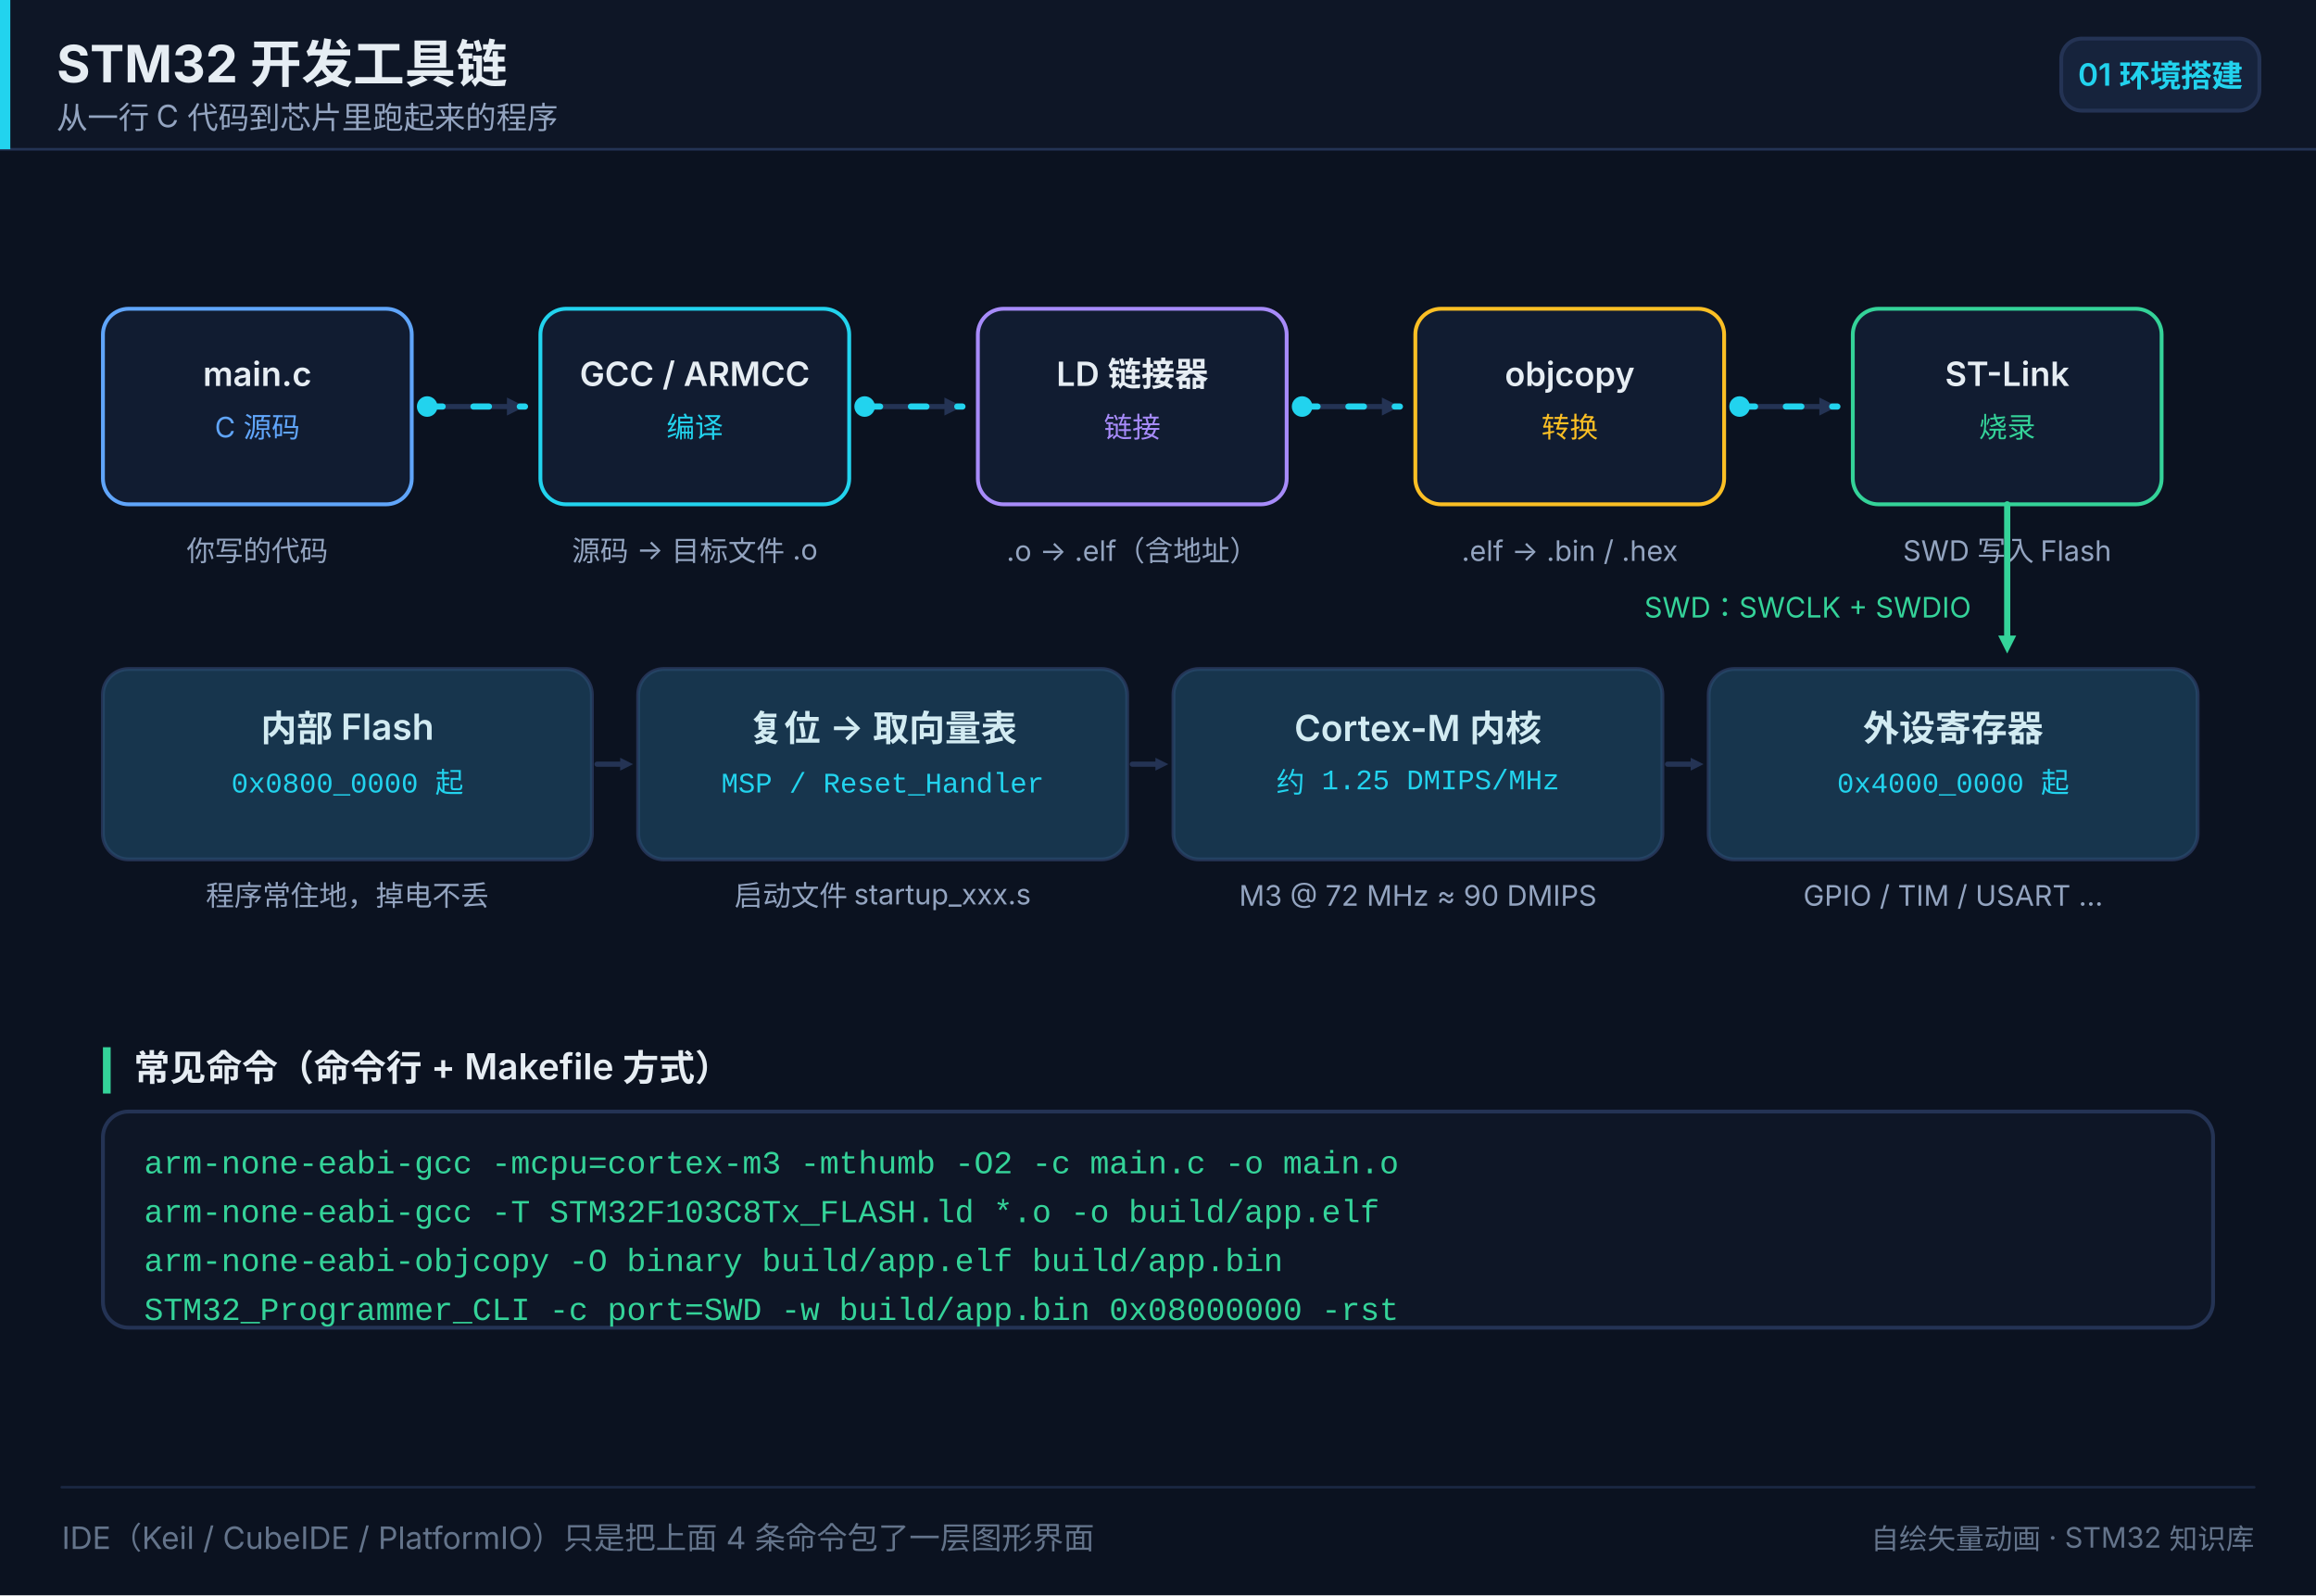
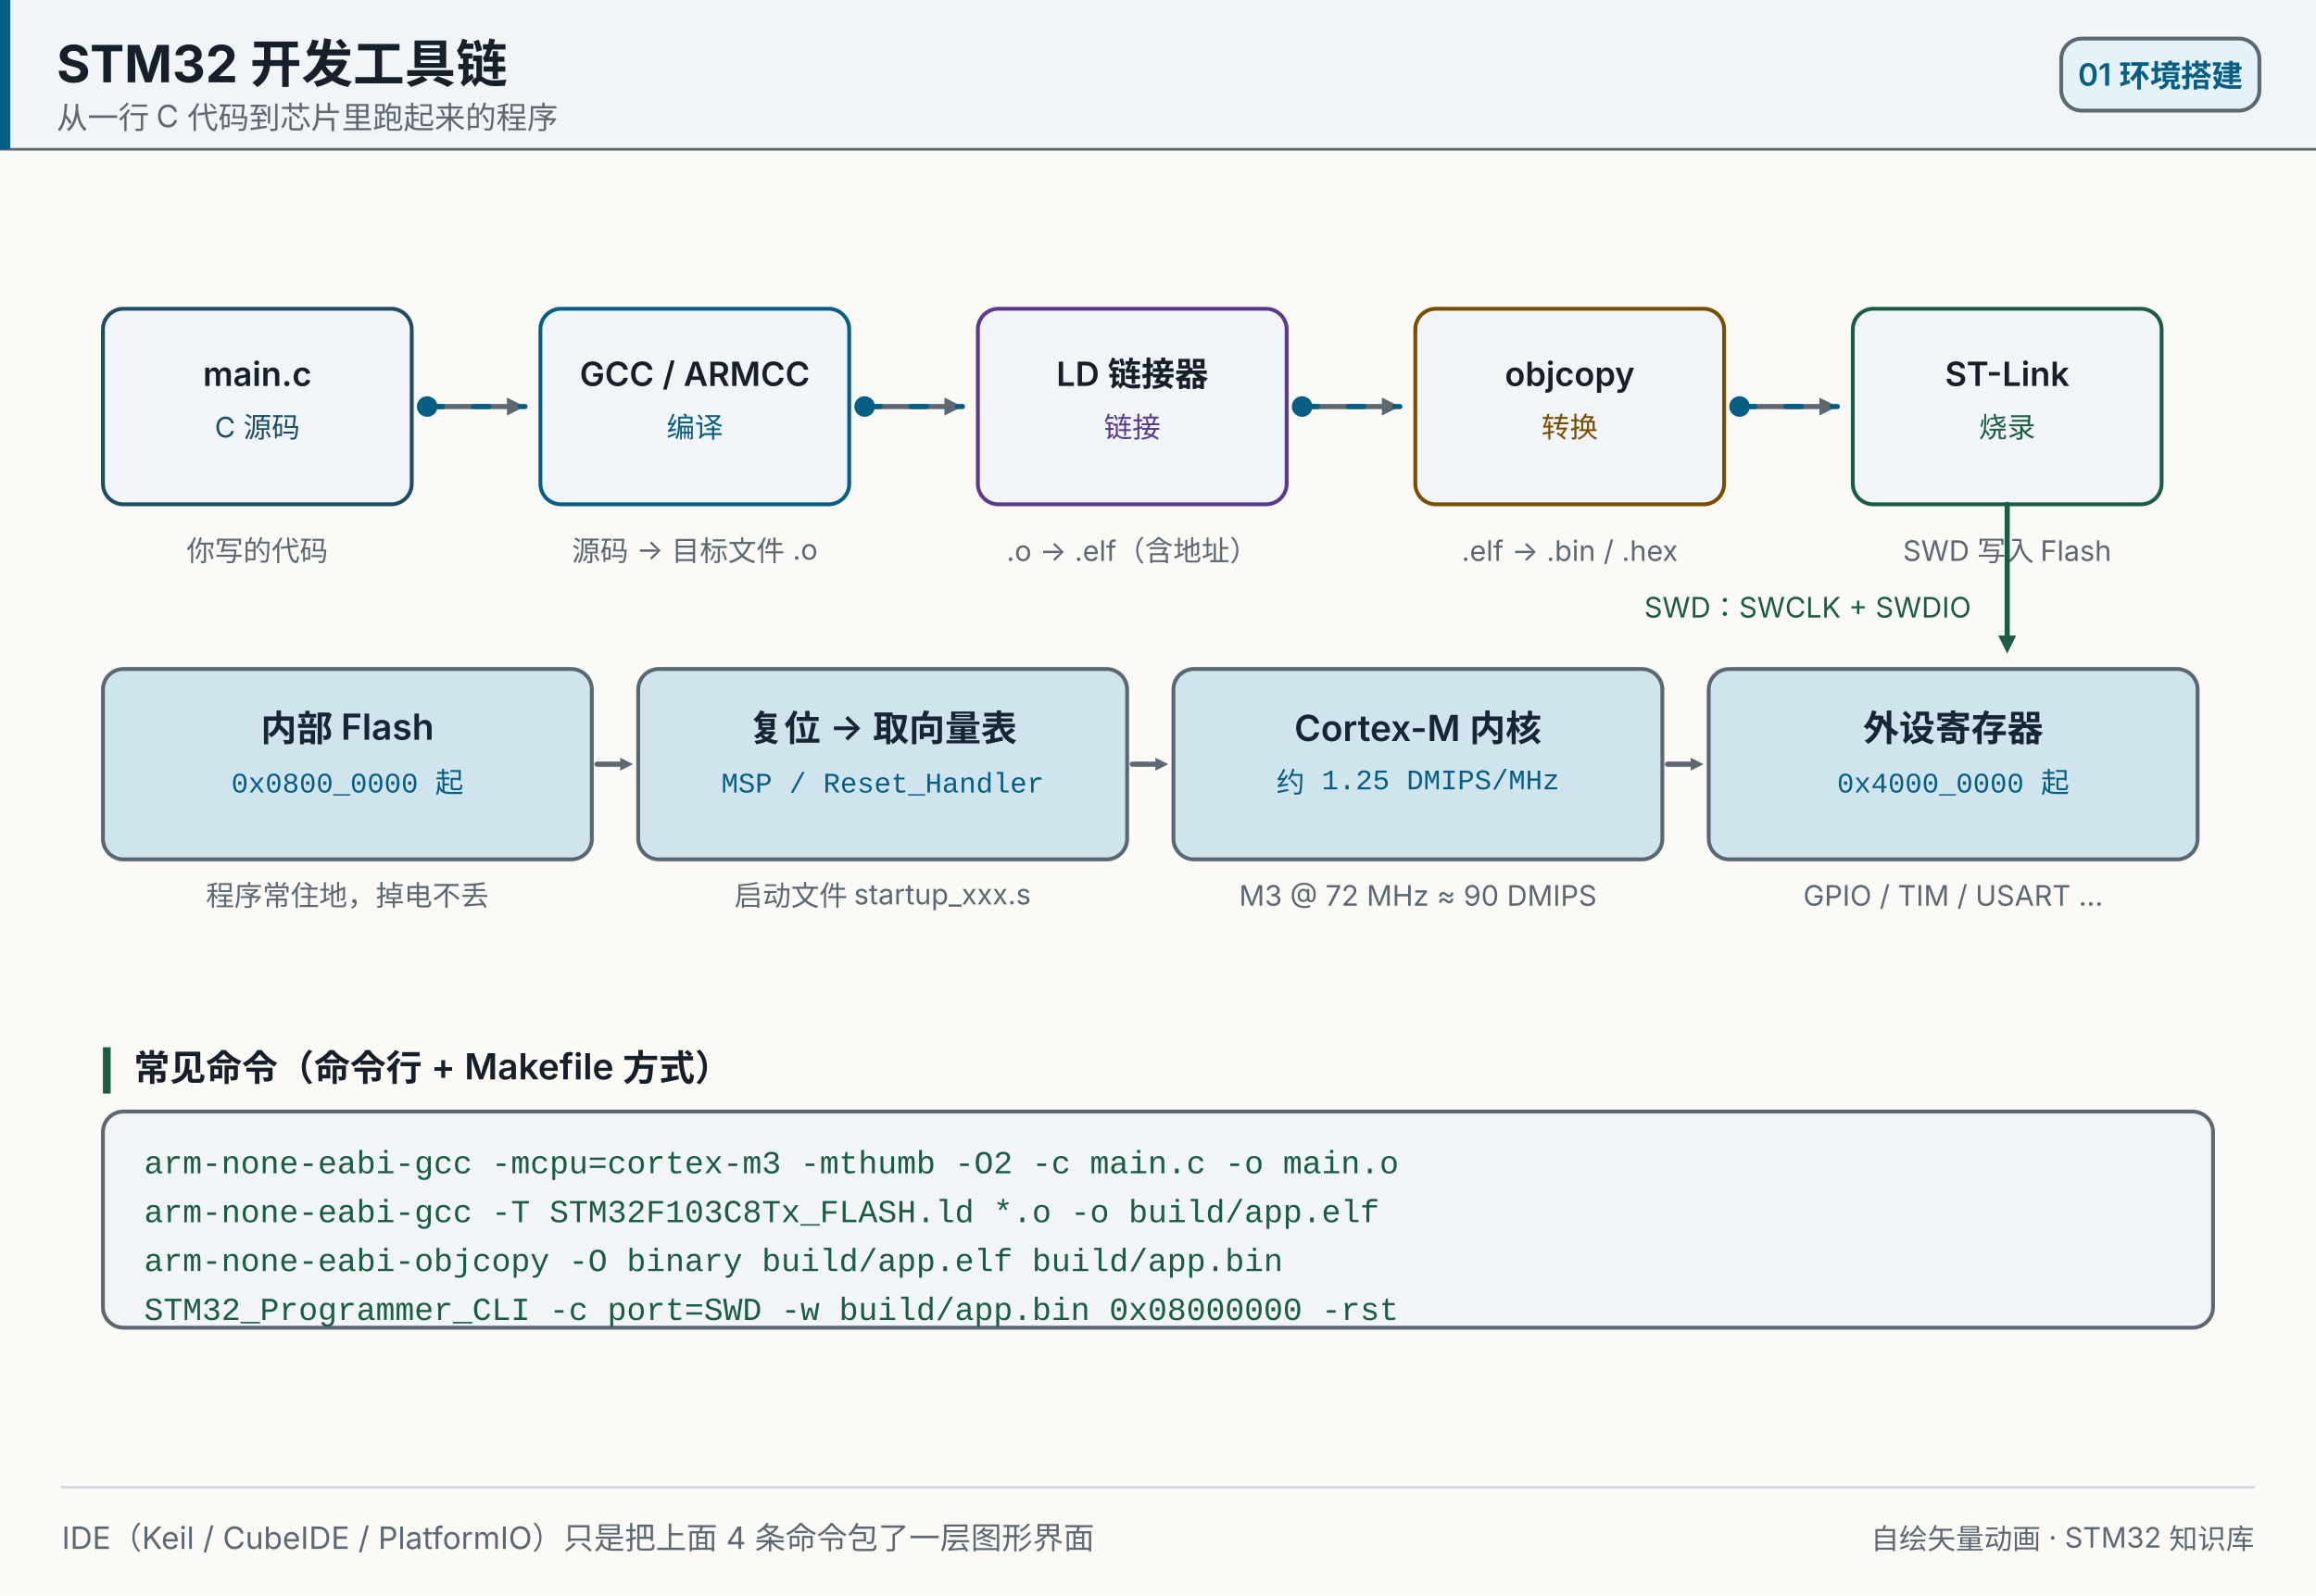
<svg xmlns="http://www.w3.org/2000/svg" width="900" height="620" viewBox="0 0 900 620" role="img" aria-label="STM32 开发工具链">
  <style>

.f0{stroke-dasharray:6 12;animation:f0-flow 1.4s linear infinite;}@keyframes f0-flow{from{stroke-dashoffset:0}to{stroke-dashoffset:-18px}}
@keyframes p0-tx{0%{transform:translateX(0px)}100%{transform:translateX(38px)}}
.p0{animation:p0-tx 1.4s linear infinite 0.00s;}

.f1{stroke-dasharray:6 12;animation:f1-flow 1.4s linear infinite;}@keyframes f1-flow{from{stroke-dashoffset:0}to{stroke-dashoffset:-18px}}
@keyframes p1-tx{0%{transform:translateX(0px)}100%{transform:translateX(38px)}}
.p1{animation:p1-tx 1.4s linear infinite 0.28s;}

.f2{stroke-dasharray:6 12;animation:f2-flow 1.4s linear infinite;}@keyframes f2-flow{from{stroke-dashoffset:0}to{stroke-dashoffset:-18px}}
@keyframes p2-tx{0%{transform:translateX(0px)}100%{transform:translateX(38px)}}
.p2{animation:p2-tx 1.4s linear infinite 0.56s;}

.f3{stroke-dasharray:6 12;animation:f3-flow 1.4s linear infinite;}@keyframes f3-flow{from{stroke-dashoffset:0}to{stroke-dashoffset:-18px}}
@keyframes p3-tx{0%{transform:translateX(0px)}100%{transform:translateX(38px)}}
.p3{animation:p3-tx 1.4s linear infinite 0.84s;}
@keyframes t0-flash{0%,0.00%{opacity:0.08}0.30%,5.50%{opacity:0.42}5.80%,100%{opacity:0.08}}
.t0{animation:t0-flash 4.0s linear infinite;}
@keyframes t1-flash{0%,25.00%{opacity:0.08}25.30%,30.50%{opacity:0.42}30.80%,100%{opacity:0.08}}
.t1{animation:t1-flash 4.0s linear infinite;}
@keyframes t2-flash{0%,50.00%{opacity:0.08}50.30%,55.50%{opacity:0.42}55.80%,100%{opacity:0.08}}
.t2{animation:t2-flash 4.0s linear infinite;}
@keyframes t3-flash{0%,75.00%{opacity:0.08}75.30%,80.50%{opacity:0.42}80.80%,100%{opacity:0.08}}
.t3{animation:t3-flash 4.0s linear infinite;}
</style>
-   <rect x="0" y="0" width="900" height="620" fill="#0b1220" />
-   <rect x="0" y="0" width="900" height="58" fill="#0e1626" opacity="1" />
-   <line x1="0" y1="58" x2="900" y2="58" stroke="#243354" stroke-width="1" stroke-linecap="round" opacity="1" />
-   <rect x="0" y="0" width="4" height="58" fill="#22d3ee" opacity="1" />
-   <text x="22" y="32" font-size="20" fill="#e6edf3" text-anchor="start" opacity="1" font-family="'PingFang SC','Hiragino Sans GB','Microsoft YaHei',system-ui,-apple-system,'Segoe UI',sans-serif" font-weight="700">STM32 开发工具链</text>
-   <text x="22" y="50" font-size="12" fill="#93a4c0" text-anchor="start" opacity="1" font-family="'PingFang SC','Hiragino Sans GB','Microsoft YaHei',system-ui,-apple-system,'Segoe UI',sans-serif">从一行 C 代码到芯片里跑起来的程序</text>
-   <rect x="801" y="15" width="77" height="28" fill="#16233c" opacity="1" rx="8" stroke="#243354" stroke-width="1.5" />
-   <text x="839.5" y="33.32" font-size="12" fill="#22d3ee" text-anchor="middle" opacity="1" font-family="'PingFang SC','Hiragino Sans GB','Microsoft YaHei',system-ui,-apple-system,'Segoe UI',sans-serif" font-weight="600">01 环境搭建</text>
-   <rect x="40" y="120" width="120" height="76" fill="#111c31" opacity="1" rx="10" stroke="#60a5fa" stroke-width="1.5" />
-   <text x="100" y="150" font-size="13" fill="#e6edf3" text-anchor="middle" opacity="1" font-family="'PingFang SC','Hiragino Sans GB','Microsoft YaHei',system-ui,-apple-system,'Segoe UI',sans-serif" font-weight="600">main.c</text>
-   <text x="100" y="170" font-size="11" fill="#60a5fa" text-anchor="middle" opacity="1" font-family="'PingFang SC','Hiragino Sans GB','Microsoft YaHei',system-ui,-apple-system,'Segoe UI',sans-serif">C 源码</text>
-   <text x="100" y="218" font-size="11" fill="#93a4c0" text-anchor="middle" opacity="1" font-family="'PingFang SC','Hiragino Sans GB','Microsoft YaHei',system-ui,-apple-system,'Segoe UI',sans-serif">你写的代码</text>
-   <line x1="166" y1="158" x2="197" y2="158" stroke="#243354" stroke-width="2" stroke-linecap="round" opacity="1" />
-   <polygon points="204.00,158.00 197.00,161.50 197.00,154.50" fill="#243354" opacity="1" />
-   <line x1="166" y1="158" x2="204" y2="158" stroke="#22d3ee" stroke-width="2.4" stroke-linecap="round" opacity="1" class="f0" />
-   <circle cx="166" cy="158" r="4" fill="#22d3ee" opacity="1" class="p0" />
-   <rect x="210" y="120" width="120" height="76" fill="#111c31" opacity="1" rx="10" stroke="#22d3ee" stroke-width="1.5" />
-   <text x="270" y="150" font-size="13" fill="#e6edf3" text-anchor="middle" opacity="1" font-family="'PingFang SC','Hiragino Sans GB','Microsoft YaHei',system-ui,-apple-system,'Segoe UI',sans-serif" font-weight="600">GCC / ARMCC</text>
-   <text x="270" y="170" font-size="11" fill="#22d3ee" text-anchor="middle" opacity="1" font-family="'PingFang SC','Hiragino Sans GB','Microsoft YaHei',system-ui,-apple-system,'Segoe UI',sans-serif">编译</text>
-   <text x="270" y="218" font-size="11" fill="#93a4c0" text-anchor="middle" opacity="1" font-family="'PingFang SC','Hiragino Sans GB','Microsoft YaHei',system-ui,-apple-system,'Segoe UI',sans-serif">源码 → 目标文件 .o</text>
-   <line x1="336" y1="158" x2="367" y2="158" stroke="#243354" stroke-width="2" stroke-linecap="round" opacity="1" />
-   <polygon points="374.00,158.00 367.00,161.50 367.00,154.50" fill="#243354" opacity="1" />
-   <line x1="336" y1="158" x2="374" y2="158" stroke="#22d3ee" stroke-width="2.4" stroke-linecap="round" opacity="1" class="f1" />
-   <circle cx="336" cy="158" r="4" fill="#22d3ee" opacity="1" class="p1" />
-   <rect x="380" y="120" width="120" height="76" fill="#111c31" opacity="1" rx="10" stroke="#a78bfa" stroke-width="1.5" />
-   <text x="440" y="150" font-size="13" fill="#e6edf3" text-anchor="middle" opacity="1" font-family="'PingFang SC','Hiragino Sans GB','Microsoft YaHei',system-ui,-apple-system,'Segoe UI',sans-serif" font-weight="600">LD 链接器</text>
-   <text x="440" y="170" font-size="11" fill="#a78bfa" text-anchor="middle" opacity="1" font-family="'PingFang SC','Hiragino Sans GB','Microsoft YaHei',system-ui,-apple-system,'Segoe UI',sans-serif">链接</text>
-   <text x="440" y="218" font-size="11" fill="#93a4c0" text-anchor="middle" opacity="1" font-family="'PingFang SC','Hiragino Sans GB','Microsoft YaHei',system-ui,-apple-system,'Segoe UI',sans-serif">.o → .elf（含地址）</text>
-   <line x1="506" y1="158" x2="537" y2="158" stroke="#243354" stroke-width="2" stroke-linecap="round" opacity="1" />
-   <polygon points="544.00,158.00 537.00,161.50 537.00,154.50" fill="#243354" opacity="1" />
-   <line x1="506" y1="158" x2="544" y2="158" stroke="#22d3ee" stroke-width="2.4" stroke-linecap="round" opacity="1" class="f2" />
-   <circle cx="506" cy="158" r="4" fill="#22d3ee" opacity="1" class="p2" />
-   <rect x="550" y="120" width="120" height="76" fill="#111c31" opacity="1" rx="10" stroke="#fbbf24" stroke-width="1.5" />
-   <text x="610" y="150" font-size="13" fill="#e6edf3" text-anchor="middle" opacity="1" font-family="'PingFang SC','Hiragino Sans GB','Microsoft YaHei',system-ui,-apple-system,'Segoe UI',sans-serif" font-weight="600">objcopy</text>
-   <text x="610" y="170" font-size="11" fill="#fbbf24" text-anchor="middle" opacity="1" font-family="'PingFang SC','Hiragino Sans GB','Microsoft YaHei',system-ui,-apple-system,'Segoe UI',sans-serif">转换</text>
-   <text x="610" y="218" font-size="11" fill="#93a4c0" text-anchor="middle" opacity="1" font-family="'PingFang SC','Hiragino Sans GB','Microsoft YaHei',system-ui,-apple-system,'Segoe UI',sans-serif">.elf → .bin / .hex</text>
-   <line x1="676" y1="158" x2="707" y2="158" stroke="#243354" stroke-width="2" stroke-linecap="round" opacity="1" />
-   <polygon points="714.00,158.00 707.00,161.50 707.00,154.50" fill="#243354" opacity="1" />
-   <line x1="676" y1="158" x2="714" y2="158" stroke="#22d3ee" stroke-width="2.4" stroke-linecap="round" opacity="1" class="f3" />
-   <circle cx="676" cy="158" r="4" fill="#22d3ee" opacity="1" class="p3" />
-   <rect x="720" y="120" width="120" height="76" fill="#111c31" opacity="1" rx="10" stroke="#34d399" stroke-width="1.5" />
-   <text x="780" y="150" font-size="13" fill="#e6edf3" text-anchor="middle" opacity="1" font-family="'PingFang SC','Hiragino Sans GB','Microsoft YaHei',system-ui,-apple-system,'Segoe UI',sans-serif" font-weight="600">ST-Link</text>
-   <text x="780" y="170" font-size="11" fill="#34d399" text-anchor="middle" opacity="1" font-family="'PingFang SC','Hiragino Sans GB','Microsoft YaHei',system-ui,-apple-system,'Segoe UI',sans-serif">烧录</text>
-   <text x="780" y="218" font-size="11" fill="#93a4c0" text-anchor="middle" opacity="1" font-family="'PingFang SC','Hiragino Sans GB','Microsoft YaHei',system-ui,-apple-system,'Segoe UI',sans-serif">SWD 写入 Flash</text>
-   <line x1="780" y1="196" x2="780" y2="247" stroke="#34d399" stroke-width="2.4" stroke-linecap="round" opacity="1" />
-   <polygon points="780.00,254.00 776.50,247.00 783.50,247.00" fill="#34d399" opacity="1" />
-   <text x="766" y="240" font-size="11" fill="#34d399" text-anchor="end" opacity="1" font-family="'PingFang SC','Hiragino Sans GB','Microsoft YaHei',system-ui,-apple-system,'Segoe UI',sans-serif">SWD：SWCLK + SWDIO</text>
-   <rect x="40" y="260" width="190" height="74" fill="#16233c" opacity="1" rx="10" stroke="#243354" stroke-width="1.5" />
-   <text x="135" y="288" font-size="14" fill="#e6edf3" text-anchor="middle" opacity="1" font-family="'PingFang SC','Hiragino Sans GB','Microsoft YaHei',system-ui,-apple-system,'Segoe UI',sans-serif" font-weight="600">内部 Flash</text>
-   <text x="135" y="308" font-size="11" fill="#22d3ee" text-anchor="middle" opacity="1" font-family="ui-monospace,SFMono-Regular,'JetBrains Mono',Consolas,'Courier New',monospace">0x0800_0000 起</text>
-   <text x="135" y="352" font-size="11" fill="#93a4c0" text-anchor="middle" opacity="1" font-family="'PingFang SC','Hiragino Sans GB','Microsoft YaHei',system-ui,-apple-system,'Segoe UI',sans-serif">程序常住地，掉电不丢</text>
-   <line x1="232" y1="297" x2="241" y2="297" stroke="#243354" stroke-width="2" stroke-linecap="round" opacity="1" />
-   <polygon points="246.00,297.00 241.00,299.50 241.00,294.50" fill="#243354" opacity="1" />
-   <rect x="248" y="260" width="190" height="74" fill="#16233c" opacity="1" rx="10" stroke="#243354" stroke-width="1.5" />
-   <text x="343" y="288" font-size="14" fill="#e6edf3" text-anchor="middle" opacity="1" font-family="'PingFang SC','Hiragino Sans GB','Microsoft YaHei',system-ui,-apple-system,'Segoe UI',sans-serif" font-weight="600">复位 → 取向量表</text>
-   <text x="343" y="308" font-size="11" fill="#22d3ee" text-anchor="middle" opacity="1" font-family="ui-monospace,SFMono-Regular,'JetBrains Mono',Consolas,'Courier New',monospace">MSP / Reset_Handler</text>
-   <text x="343" y="352" font-size="11" fill="#93a4c0" text-anchor="middle" opacity="1" font-family="'PingFang SC','Hiragino Sans GB','Microsoft YaHei',system-ui,-apple-system,'Segoe UI',sans-serif">启动文件 startup_xxx.s</text>
-   <line x1="440" y1="297" x2="449" y2="297" stroke="#243354" stroke-width="2" stroke-linecap="round" opacity="1" />
-   <polygon points="454.00,297.00 449.00,299.50 449.00,294.50" fill="#243354" opacity="1" />
-   <rect x="456" y="260" width="190" height="74" fill="#16233c" opacity="1" rx="10" stroke="#243354" stroke-width="1.5" />
-   <text x="551" y="288" font-size="14" fill="#e6edf3" text-anchor="middle" opacity="1" font-family="'PingFang SC','Hiragino Sans GB','Microsoft YaHei',system-ui,-apple-system,'Segoe UI',sans-serif" font-weight="600">Cortex-M 内核</text>
-   <text x="551" y="308" font-size="11" fill="#22d3ee" text-anchor="middle" opacity="1" font-family="ui-monospace,SFMono-Regular,'JetBrains Mono',Consolas,'Courier New',monospace">约 1.25 DMIPS/MHz</text>
-   <text x="551" y="352" font-size="11" fill="#93a4c0" text-anchor="middle" opacity="1" font-family="'PingFang SC','Hiragino Sans GB','Microsoft YaHei',system-ui,-apple-system,'Segoe UI',sans-serif">M3 @ 72 MHz ≈ 90 DMIPS</text>
-   <line x1="648" y1="297" x2="657" y2="297" stroke="#243354" stroke-width="2" stroke-linecap="round" opacity="1" />
-   <polygon points="662.00,297.00 657.00,299.50 657.00,294.50" fill="#243354" opacity="1" />
-   <rect x="664" y="260" width="190" height="74" fill="#16233c" opacity="1" rx="10" stroke="#243354" stroke-width="1.5" />
-   <text x="759" y="288" font-size="14" fill="#e6edf3" text-anchor="middle" opacity="1" font-family="'PingFang SC','Hiragino Sans GB','Microsoft YaHei',system-ui,-apple-system,'Segoe UI',sans-serif" font-weight="600">外设寄存器</text>
-   <text x="759" y="308" font-size="11" fill="#22d3ee" text-anchor="middle" opacity="1" font-family="ui-monospace,SFMono-Regular,'JetBrains Mono',Consolas,'Courier New',monospace">0x4000_0000 起</text>
-   <text x="759" y="352" font-size="11" fill="#93a4c0" text-anchor="middle" opacity="1" font-family="'PingFang SC','Hiragino Sans GB','Microsoft YaHei',system-ui,-apple-system,'Segoe UI',sans-serif">GPIO / TIM / USART ...</text>
-   <rect x="40" y="260" width="190" height="74" fill="#22d3ee" opacity="0.1" rx="10" class="t0" />
-   <rect x="248" y="260" width="190" height="74" fill="#22d3ee" opacity="0.1" rx="10" class="t1" />
-   <rect x="456" y="260" width="190" height="74" fill="#22d3ee" opacity="0.1" rx="10" class="t2" />
-   <rect x="664" y="260" width="190" height="74" fill="#22d3ee" opacity="0.1" rx="10" class="t3" />
-   <rect x="40" y="407" width="3" height="18" fill="#34d399" opacity="1" />
-   <text x="52" y="420" font-size="14" fill="#e6edf3" text-anchor="start" opacity="1" font-family="'PingFang SC','Hiragino Sans GB','Microsoft YaHei',system-ui,-apple-system,'Segoe UI',sans-serif" font-weight="600">常见命令（命令行 + Makefile 方式）</text>
-   <rect x="40" y="432" width="820" height="84" fill="#0e1626" opacity="1" rx="10" stroke="#243354" stroke-width="1.5" />
-   <text x="56" y="456" font-size="12.5" fill="#34d399" text-anchor="start" opacity="1" font-family="ui-monospace,SFMono-Regular,'JetBrains Mono',Consolas,'Courier New',monospace">arm-none-eabi-gcc -mcpu=cortex-m3 -mthumb -O2 -c main.c -o main.o</text>
-   <text x="56" y="475" font-size="12.5" fill="#34d399" text-anchor="start" opacity="1" font-family="ui-monospace,SFMono-Regular,'JetBrains Mono',Consolas,'Courier New',monospace">arm-none-eabi-gcc -T STM32F103C8Tx_FLASH.ld *.o -o build/app.elf</text>
-   <text x="56" y="494" font-size="12.5" fill="#34d399" text-anchor="start" opacity="1" font-family="ui-monospace,SFMono-Regular,'JetBrains Mono',Consolas,'Courier New',monospace">arm-none-eabi-objcopy -O binary build/app.elf build/app.bin</text>
-   <text x="56" y="513" font-size="12.5" fill="#34d399" text-anchor="start" opacity="1" font-family="ui-monospace,SFMono-Regular,'JetBrains Mono',Consolas,'Courier New',monospace">STM32_Programmer_CLI -c port=SWD -w build/app.bin 0x08000000 -rst</text>
-   <line x1="24" y1="578" x2="876" y2="578" stroke="#1a2742" stroke-width="1" stroke-linecap="round" opacity="1" />
-   <text x="24" y="602" font-size="12" fill="#64748b" text-anchor="start" opacity="1" font-family="'PingFang SC','Hiragino Sans GB','Microsoft YaHei',system-ui,-apple-system,'Segoe UI',sans-serif">IDE（Keil / CubeIDE / PlatformIO）只是把上面 4 条命令包了一层图形界面</text>
-   <text x="876" y="602" font-size="11" fill="#64748b" text-anchor="end" opacity="1" font-family="'PingFang SC','Hiragino Sans GB','Microsoft YaHei',system-ui,-apple-system,'Segoe UI',sans-serif">自绘矢量动画 · STM32 知识库</text>
+   <rect x="0" y="0" width="900" height="620" fill="#fbfaf7" />
+   <rect x="0" y="0" width="900" height="58" fill="#f1f5f7" opacity="1" />
+   <line x1="0" y1="58" x2="900" y2="58" stroke="#5e6872" stroke-width="1" stroke-linecap="round" opacity="1" />
+   <rect x="0" y="0" width="4" height="58" fill="#075e84" opacity="1" />
+   <text x="22" y="32" font-size="20" fill="#17202a" text-anchor="start" opacity="1" font-family="'PingFang SC','Hiragino Sans GB','Microsoft YaHei',system-ui,-apple-system,'Segoe UI',sans-serif" font-weight="700">STM32 开发工具链</text>
+   <text x="22" y="50" font-size="12" fill="#5e6872" text-anchor="start" opacity="1" font-family="'PingFang SC','Hiragino Sans GB','Microsoft YaHei',system-ui,-apple-system,'Segoe UI',sans-serif">从一行 C 代码到芯片里跑起来的程序</text>
+   <rect x="801" y="15" width="77" height="28" fill="#e5f3f8" opacity="1" rx="8" stroke="#5e6872" stroke-width="1.5" />
+   <text x="839.5" y="33.32" font-size="12" fill="#075e84" text-anchor="middle" opacity="1" font-family="'PingFang SC','Hiragino Sans GB','Microsoft YaHei',system-ui,-apple-system,'Segoe UI',sans-serif" font-weight="600">01 环境搭建</text>
+   <rect x="40" y="120" width="120" height="76" fill="#f1f5f7" opacity="1" rx="8" stroke="#1e4d63" stroke-width="1.5" />
+   <text x="100" y="150" font-size="13" fill="#17202a" text-anchor="middle" opacity="1" font-family="'PingFang SC','Hiragino Sans GB','Microsoft YaHei',system-ui,-apple-system,'Segoe UI',sans-serif" font-weight="600">main.c</text>
+   <text x="100" y="170" font-size="11" fill="#1e4d63" text-anchor="middle" opacity="1" font-family="'PingFang SC','Hiragino Sans GB','Microsoft YaHei',system-ui,-apple-system,'Segoe UI',sans-serif">C 源码</text>
+   <text x="100" y="218" font-size="11" fill="#5e6872" text-anchor="middle" opacity="1" font-family="'PingFang SC','Hiragino Sans GB','Microsoft YaHei',system-ui,-apple-system,'Segoe UI',sans-serif">你写的代码</text>
+   <line x1="166" y1="158" x2="197" y2="158" stroke="#5e6872" stroke-width="2" stroke-linecap="round" opacity="1" />
+   <polygon points="204.00,158.00 197.00,161.50 197.00,154.50" fill="#5e6872" opacity="1" />
+   <line x1="166" y1="158" x2="204" y2="158" stroke="#075e84" stroke-width="2" stroke-linecap="round" opacity="1" class="f0" />
+   <circle cx="166" cy="158" r="4" fill="#075e84" opacity="1" class="p0" />
+   <rect x="210" y="120" width="120" height="76" fill="#f1f5f7" opacity="1" rx="8" stroke="#075e84" stroke-width="1.5" />
+   <text x="270" y="150" font-size="13" fill="#17202a" text-anchor="middle" opacity="1" font-family="'PingFang SC','Hiragino Sans GB','Microsoft YaHei',system-ui,-apple-system,'Segoe UI',sans-serif" font-weight="600">GCC / ARMCC</text>
+   <text x="270" y="170" font-size="11" fill="#075e84" text-anchor="middle" opacity="1" font-family="'PingFang SC','Hiragino Sans GB','Microsoft YaHei',system-ui,-apple-system,'Segoe UI',sans-serif">编译</text>
+   <text x="270" y="218" font-size="11" fill="#5e6872" text-anchor="middle" opacity="1" font-family="'PingFang SC','Hiragino Sans GB','Microsoft YaHei',system-ui,-apple-system,'Segoe UI',sans-serif">源码 → 目标文件 .o</text>
+   <line x1="336" y1="158" x2="367" y2="158" stroke="#5e6872" stroke-width="2" stroke-linecap="round" opacity="1" />
+   <polygon points="374.00,158.00 367.00,161.50 367.00,154.50" fill="#5e6872" opacity="1" />
+   <line x1="336" y1="158" x2="374" y2="158" stroke="#075e84" stroke-width="2" stroke-linecap="round" opacity="1" class="f1" />
+   <circle cx="336" cy="158" r="4" fill="#075e84" opacity="1" class="p1" />
+   <rect x="380" y="120" width="120" height="76" fill="#f1f5f7" opacity="1" rx="8" stroke="#5b3a8c" stroke-width="1.5" />
+   <text x="440" y="150" font-size="13" fill="#17202a" text-anchor="middle" opacity="1" font-family="'PingFang SC','Hiragino Sans GB','Microsoft YaHei',system-ui,-apple-system,'Segoe UI',sans-serif" font-weight="600">LD 链接器</text>
+   <text x="440" y="170" font-size="11" fill="#5b3a8c" text-anchor="middle" opacity="1" font-family="'PingFang SC','Hiragino Sans GB','Microsoft YaHei',system-ui,-apple-system,'Segoe UI',sans-serif">链接</text>
+   <text x="440" y="218" font-size="11" fill="#5e6872" text-anchor="middle" opacity="1" font-family="'PingFang SC','Hiragino Sans GB','Microsoft YaHei',system-ui,-apple-system,'Segoe UI',sans-serif">.o → .elf（含地址）</text>
+   <line x1="506" y1="158" x2="537" y2="158" stroke="#5e6872" stroke-width="2" stroke-linecap="round" opacity="1" />
+   <polygon points="544.00,158.00 537.00,161.50 537.00,154.50" fill="#5e6872" opacity="1" />
+   <line x1="506" y1="158" x2="544" y2="158" stroke="#075e84" stroke-width="2" stroke-linecap="round" opacity="1" class="f2" />
+   <circle cx="506" cy="158" r="4" fill="#075e84" opacity="1" class="p2" />
+   <rect x="550" y="120" width="120" height="76" fill="#f1f5f7" opacity="1" rx="8" stroke="#7a4e00" stroke-width="1.5" />
+   <text x="610" y="150" font-size="13" fill="#17202a" text-anchor="middle" opacity="1" font-family="'PingFang SC','Hiragino Sans GB','Microsoft YaHei',system-ui,-apple-system,'Segoe UI',sans-serif" font-weight="600">objcopy</text>
+   <text x="610" y="170" font-size="11" fill="#7a4e00" text-anchor="middle" opacity="1" font-family="'PingFang SC','Hiragino Sans GB','Microsoft YaHei',system-ui,-apple-system,'Segoe UI',sans-serif">转换</text>
+   <text x="610" y="218" font-size="11" fill="#5e6872" text-anchor="middle" opacity="1" font-family="'PingFang SC','Hiragino Sans GB','Microsoft YaHei',system-ui,-apple-system,'Segoe UI',sans-serif">.elf → .bin / .hex</text>
+   <line x1="676" y1="158" x2="707" y2="158" stroke="#5e6872" stroke-width="2" stroke-linecap="round" opacity="1" />
+   <polygon points="714.00,158.00 707.00,161.50 707.00,154.50" fill="#5e6872" opacity="1" />
+   <line x1="676" y1="158" x2="714" y2="158" stroke="#075e84" stroke-width="2" stroke-linecap="round" opacity="1" class="f3" />
+   <circle cx="676" cy="158" r="4" fill="#075e84" opacity="1" class="p3" />
+   <rect x="720" y="120" width="120" height="76" fill="#f1f5f7" opacity="1" rx="8" stroke="#1b5c45" stroke-width="1.5" />
+   <text x="780" y="150" font-size="13" fill="#17202a" text-anchor="middle" opacity="1" font-family="'PingFang SC','Hiragino Sans GB','Microsoft YaHei',system-ui,-apple-system,'Segoe UI',sans-serif" font-weight="600">ST-Link</text>
+   <text x="780" y="170" font-size="11" fill="#1b5c45" text-anchor="middle" opacity="1" font-family="'PingFang SC','Hiragino Sans GB','Microsoft YaHei',system-ui,-apple-system,'Segoe UI',sans-serif">烧录</text>
+   <text x="780" y="218" font-size="11" fill="#5e6872" text-anchor="middle" opacity="1" font-family="'PingFang SC','Hiragino Sans GB','Microsoft YaHei',system-ui,-apple-system,'Segoe UI',sans-serif">SWD 写入 Flash</text>
+   <line x1="780" y1="196" x2="780" y2="247" stroke="#1b5c45" stroke-width="2" stroke-linecap="round" opacity="1" />
+   <polygon points="780.00,254.00 776.50,247.00 783.50,247.00" fill="#1b5c45" opacity="1" />
+   <text x="766" y="240" font-size="11" fill="#1b5c45" text-anchor="end" opacity="1" font-family="'PingFang SC','Hiragino Sans GB','Microsoft YaHei',system-ui,-apple-system,'Segoe UI',sans-serif">SWD：SWCLK + SWDIO</text>
+   <rect x="40" y="260" width="190" height="74" fill="#e5f3f8" opacity="1" rx="8" stroke="#5e6872" stroke-width="1.5" />
+   <text x="135" y="288" font-size="14" fill="#17202a" text-anchor="middle" opacity="1" font-family="'PingFang SC','Hiragino Sans GB','Microsoft YaHei',system-ui,-apple-system,'Segoe UI',sans-serif" font-weight="600">内部 Flash</text>
+   <text x="135" y="308" font-size="11" fill="#075e84" text-anchor="middle" opacity="1" font-family="ui-monospace,SFMono-Regular,'JetBrains Mono',Consolas,'Courier New',monospace">0x0800_0000 起</text>
+   <text x="135" y="352" font-size="11" fill="#5e6872" text-anchor="middle" opacity="1" font-family="'PingFang SC','Hiragino Sans GB','Microsoft YaHei',system-ui,-apple-system,'Segoe UI',sans-serif">程序常住地，掉电不丢</text>
+   <line x1="232" y1="297" x2="241" y2="297" stroke="#5e6872" stroke-width="2" stroke-linecap="round" opacity="1" />
+   <polygon points="246.00,297.00 241.00,299.50 241.00,294.50" fill="#5e6872" opacity="1" />
+   <rect x="248" y="260" width="190" height="74" fill="#e5f3f8" opacity="1" rx="8" stroke="#5e6872" stroke-width="1.5" />
+   <text x="343" y="288" font-size="14" fill="#17202a" text-anchor="middle" opacity="1" font-family="'PingFang SC','Hiragino Sans GB','Microsoft YaHei',system-ui,-apple-system,'Segoe UI',sans-serif" font-weight="600">复位 → 取向量表</text>
+   <text x="343" y="308" font-size="11" fill="#075e84" text-anchor="middle" opacity="1" font-family="ui-monospace,SFMono-Regular,'JetBrains Mono',Consolas,'Courier New',monospace">MSP / Reset_Handler</text>
+   <text x="343" y="352" font-size="11" fill="#5e6872" text-anchor="middle" opacity="1" font-family="'PingFang SC','Hiragino Sans GB','Microsoft YaHei',system-ui,-apple-system,'Segoe UI',sans-serif">启动文件 startup_xxx.s</text>
+   <line x1="440" y1="297" x2="449" y2="297" stroke="#5e6872" stroke-width="2" stroke-linecap="round" opacity="1" />
+   <polygon points="454.00,297.00 449.00,299.50 449.00,294.50" fill="#5e6872" opacity="1" />
+   <rect x="456" y="260" width="190" height="74" fill="#e5f3f8" opacity="1" rx="8" stroke="#5e6872" stroke-width="1.5" />
+   <text x="551" y="288" font-size="14" fill="#17202a" text-anchor="middle" opacity="1" font-family="'PingFang SC','Hiragino Sans GB','Microsoft YaHei',system-ui,-apple-system,'Segoe UI',sans-serif" font-weight="600">Cortex-M 内核</text>
+   <text x="551" y="308" font-size="11" fill="#075e84" text-anchor="middle" opacity="1" font-family="ui-monospace,SFMono-Regular,'JetBrains Mono',Consolas,'Courier New',monospace">约 1.25 DMIPS/MHz</text>
+   <text x="551" y="352" font-size="11" fill="#5e6872" text-anchor="middle" opacity="1" font-family="'PingFang SC','Hiragino Sans GB','Microsoft YaHei',system-ui,-apple-system,'Segoe UI',sans-serif">M3 @ 72 MHz ≈ 90 DMIPS</text>
+   <line x1="648" y1="297" x2="657" y2="297" stroke="#5e6872" stroke-width="2" stroke-linecap="round" opacity="1" />
+   <polygon points="662.00,297.00 657.00,299.50 657.00,294.50" fill="#5e6872" opacity="1" />
+   <rect x="664" y="260" width="190" height="74" fill="#e5f3f8" opacity="1" rx="8" stroke="#5e6872" stroke-width="1.5" />
+   <text x="759" y="288" font-size="14" fill="#17202a" text-anchor="middle" opacity="1" font-family="'PingFang SC','Hiragino Sans GB','Microsoft YaHei',system-ui,-apple-system,'Segoe UI',sans-serif" font-weight="600">外设寄存器</text>
+   <text x="759" y="308" font-size="11" fill="#075e84" text-anchor="middle" opacity="1" font-family="ui-monospace,SFMono-Regular,'JetBrains Mono',Consolas,'Courier New',monospace">0x4000_0000 起</text>
+   <text x="759" y="352" font-size="11" fill="#5e6872" text-anchor="middle" opacity="1" font-family="'PingFang SC','Hiragino Sans GB','Microsoft YaHei',system-ui,-apple-system,'Segoe UI',sans-serif">GPIO / TIM / USART ...</text>
+   <rect x="40" y="260" width="190" height="74" fill="#075e84" opacity="0.1" rx="8" class="t0" />
+   <rect x="248" y="260" width="190" height="74" fill="#075e84" opacity="0.1" rx="8" class="t1" />
+   <rect x="456" y="260" width="190" height="74" fill="#075e84" opacity="0.1" rx="8" class="t2" />
+   <rect x="664" y="260" width="190" height="74" fill="#075e84" opacity="0.1" rx="8" class="t3" />
+   <rect x="40" y="407" width="3" height="18" fill="#1b5c45" opacity="1" />
+   <text x="52" y="420" font-size="14" fill="#17202a" text-anchor="start" opacity="1" font-family="'PingFang SC','Hiragino Sans GB','Microsoft YaHei',system-ui,-apple-system,'Segoe UI',sans-serif" font-weight="600">常见命令（命令行 + Makefile 方式）</text>
+   <rect x="40" y="432" width="820" height="84" fill="#f1f5f7" opacity="1" rx="8" stroke="#5e6872" stroke-width="1.5" />
+   <text x="56" y="456" font-size="12.5" fill="#1b5c45" text-anchor="start" opacity="1" font-family="ui-monospace,SFMono-Regular,'JetBrains Mono',Consolas,'Courier New',monospace">arm-none-eabi-gcc -mcpu=cortex-m3 -mthumb -O2 -c main.c -o main.o</text>
+   <text x="56" y="475" font-size="12.5" fill="#1b5c45" text-anchor="start" opacity="1" font-family="ui-monospace,SFMono-Regular,'JetBrains Mono',Consolas,'Courier New',monospace">arm-none-eabi-gcc -T STM32F103C8Tx_FLASH.ld *.o -o build/app.elf</text>
+   <text x="56" y="494" font-size="12.5" fill="#1b5c45" text-anchor="start" opacity="1" font-family="ui-monospace,SFMono-Regular,'JetBrains Mono',Consolas,'Courier New',monospace">arm-none-eabi-objcopy -O binary build/app.elf build/app.bin</text>
+   <text x="56" y="513" font-size="12.5" fill="#1b5c45" text-anchor="start" opacity="1" font-family="ui-monospace,SFMono-Regular,'JetBrains Mono',Consolas,'Courier New',monospace">STM32_Programmer_CLI -c port=SWD -w build/app.bin 0x08000000 -rst</text>
+   <line x1="24" y1="578" x2="876" y2="578" stroke="#d7dce1" stroke-width="1" stroke-linecap="round" opacity="1" />
+   <text x="24" y="602" font-size="12" fill="#5e6872" text-anchor="start" opacity="1" font-family="'PingFang SC','Hiragino Sans GB','Microsoft YaHei',system-ui,-apple-system,'Segoe UI',sans-serif">IDE（Keil / CubeIDE / PlatformIO）只是把上面 4 条命令包了一层图形界面</text>
+   <text x="876" y="602" font-size="11" fill="#5e6872" text-anchor="end" opacity="1" font-family="'PingFang SC','Hiragino Sans GB','Microsoft YaHei',system-ui,-apple-system,'Segoe UI',sans-serif">自绘矢量动画 · STM32 知识库</text>
</svg>
